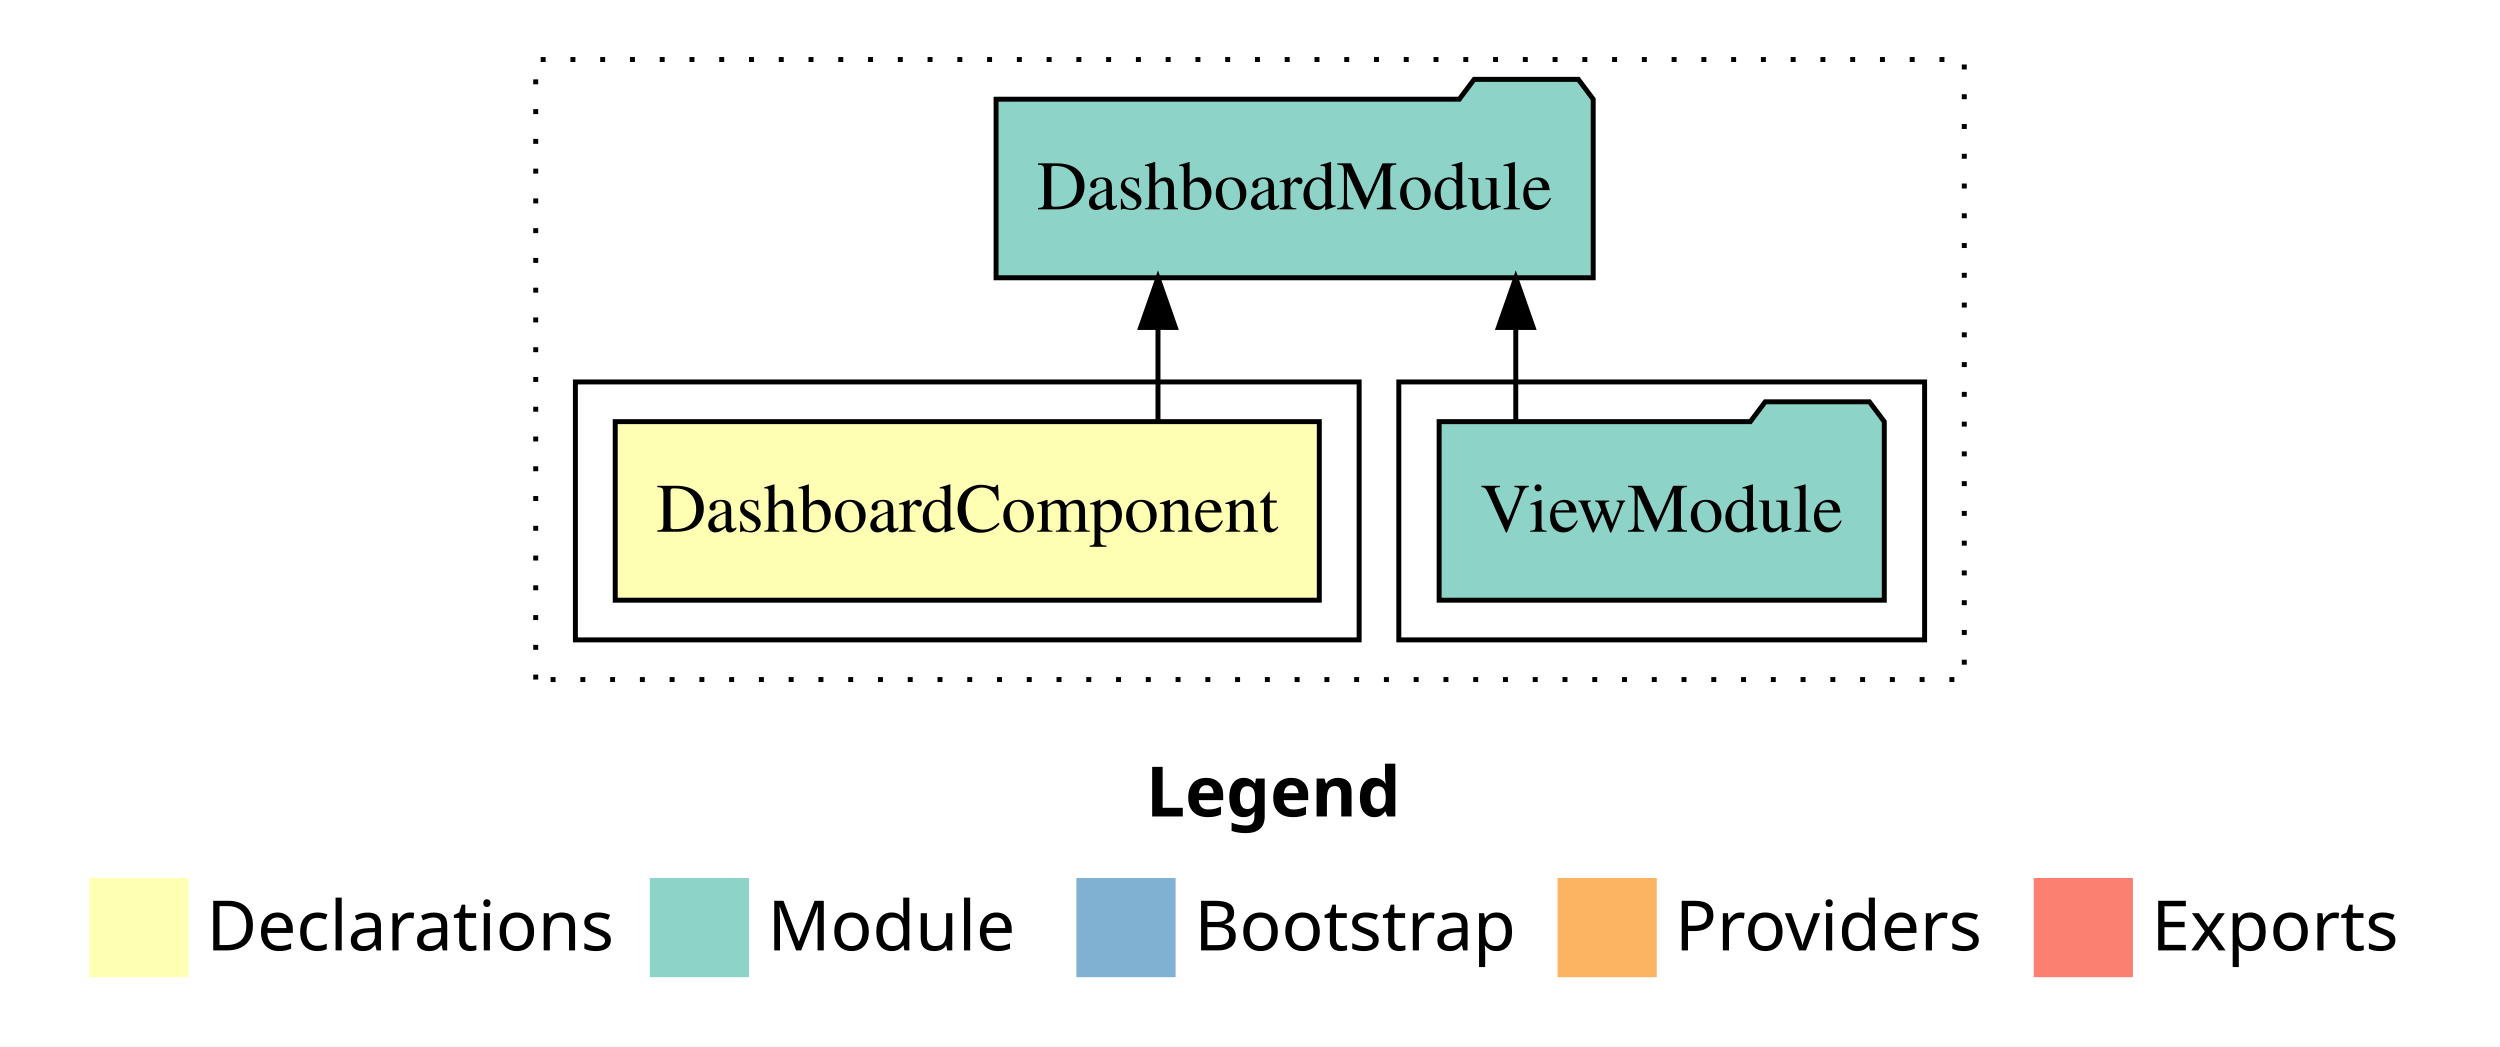
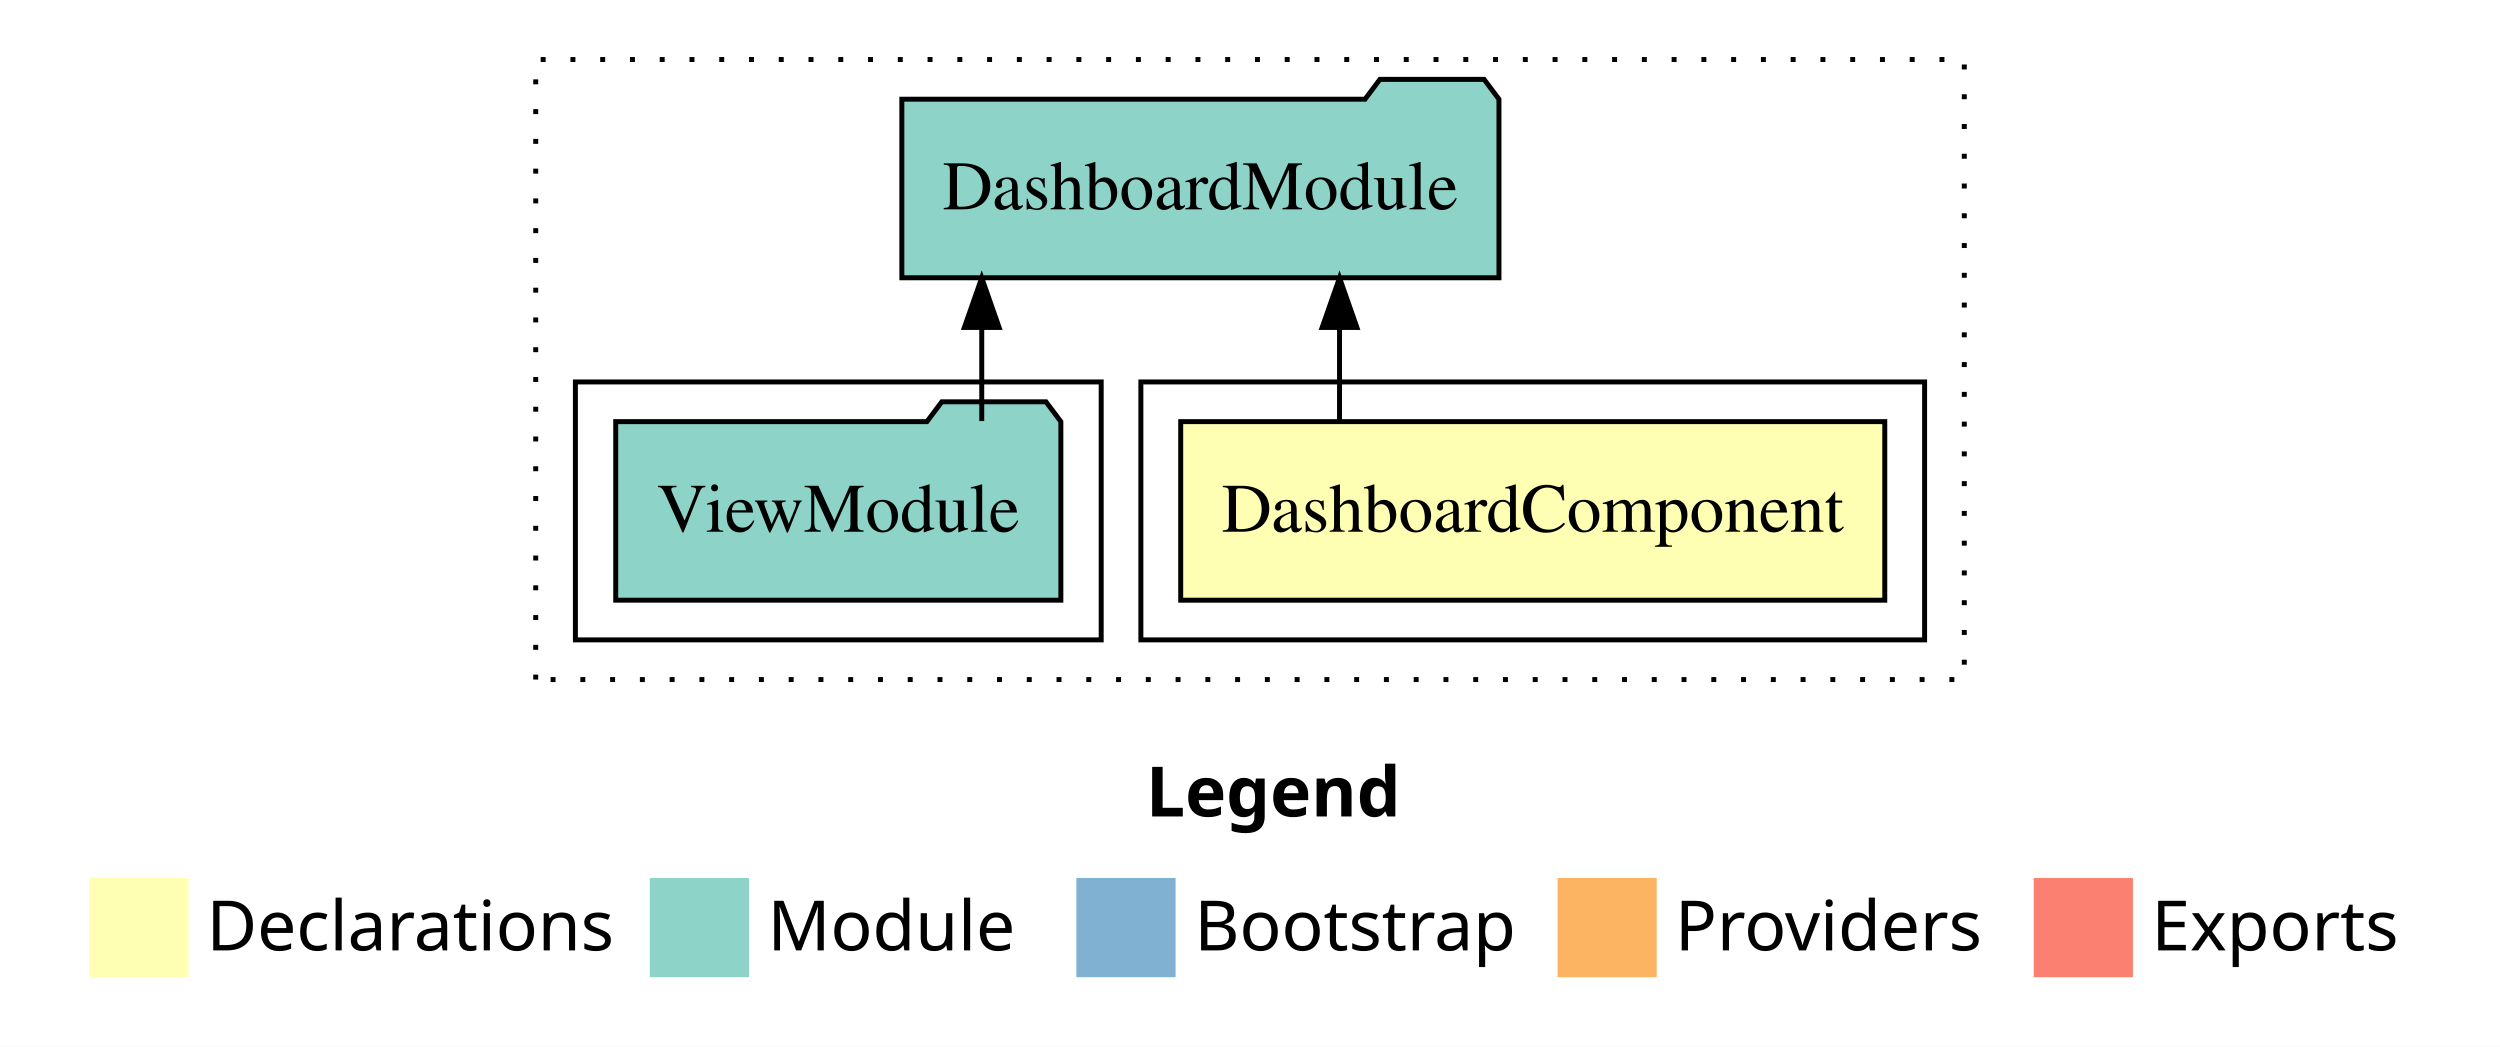
<svg xmlns="http://www.w3.org/2000/svg" width="504pt" height="211pt" viewBox="0.00 0.00 504.00 211.00">
  <g id="graph0" class="graph" transform="scale(1 1) rotate(0) translate(4 207)">
    <polygon fill="white" stroke="transparent" points="-4,4 -4,-207 500,-207 500,4 -4,4" />
    <text text-anchor="start" x="227.01" y="-42.4" font-family="sans-serif" font-weight="bold" font-size="14.00">Legend</text>
    <polygon fill="#ffffb3" stroke="transparent" points="14,-10 14,-30 34,-30 34,-10 14,-10" />
    <text text-anchor="start" x="37.63" y="-15.4" font-family="sans-serif" font-size="14.00">  Declarations</text>
    <polygon fill="#8dd3c7" stroke="transparent" points="127,-10 127,-30 147,-30 147,-10 127,-10" />
    <text text-anchor="start" x="150.73" y="-15.4" font-family="sans-serif" font-size="14.00">  Module</text>
    <polygon fill="#80b1d3" stroke="transparent" points="213,-10 213,-30 233,-30 233,-10 213,-10" />
    <text text-anchor="start" x="236.78" y="-15.4" font-family="sans-serif" font-size="14.00">  Bootstrap</text>
    <polygon fill="#fdb462" stroke="transparent" points="310,-10 310,-30 330,-30 330,-10 310,-10" />
    <text text-anchor="start" x="333.67" y="-15.4" font-family="sans-serif" font-size="14.00">  Providers</text>
    <polygon fill="#fb8072" stroke="transparent" points="406,-10 406,-30 426,-30 426,-10 406,-10" />
    <text text-anchor="start" x="429.73" y="-15.4" font-family="sans-serif" font-size="14.00">  Exports</text>
    <g id="clust1" class="cluster">
      <polygon fill="none" stroke="black" stroke-dasharray="1,5" points="104,-70 104,-195 392,-195 392,-70 104,-70" />
    </g>
+     <g id="clust2" class="cluster">
+       <polygon fill="none" stroke="black" points="226,-78 226,-130 384,-130 384,-78 226,-78" />
+     </g>
    <g id="clust4" class="cluster">
-       <polygon fill="none" stroke="black" points="278,-78 278,-130 384,-130 384,-78 278,-78" />
-     </g>
-     <g id="clust2" class="cluster">
-       <polygon fill="none" stroke="black" points="112,-78 112,-130 270,-130 270,-78 112,-78" />
+       <polygon fill="none" stroke="black" points="112,-78 112,-130 218,-130 218,-78 112,-78" />
    </g>
    <g id="node1" class="node">
-       <polygon fill="#ffffb3" stroke="black" points="261.97,-122 120.03,-122 120.03,-86 261.97,-86 261.97,-122" />
-       <text text-anchor="middle" x="191" y="-99.8" font-family="Times,serif" font-size="14.00">DashboardComponent</text>
+       <polygon fill="#ffffb3" stroke="black" points="375.97,-122 234.03,-122 234.03,-86 375.97,-86 375.97,-122" />
+       <text text-anchor="middle" x="305" y="-99.8" font-family="Times,serif" font-size="14.00">DashboardComponent</text>
    </g>
    <g id="node2" class="node">
-       <polygon fill="#8dd3c7" stroke="black" points="317.19,-187 314.19,-191 293.19,-191 290.19,-187 196.81,-187 196.81,-151 317.19,-151 317.19,-187" />
-       <text text-anchor="middle" x="257" y="-164.8" font-family="Times,serif" font-size="14.00">DashboardModule</text>
+       <polygon fill="#8dd3c7" stroke="black" points="298.19,-187 295.19,-191 274.19,-191 271.19,-187 177.81,-187 177.81,-151 298.19,-151 298.19,-187" />
+       <text text-anchor="middle" x="238" y="-164.8" font-family="Times,serif" font-size="14.00">DashboardModule</text>
    </g>
    <g id="edge1" class="edge">
-       <path fill="none" stroke="black" d="M229.45,-122.11C229.45,-122.11 229.45,-140.99 229.45,-140.99" />
-       <polygon fill="black" stroke="black" points="225.95,-140.99 229.45,-150.99 232.95,-140.99 225.95,-140.99" />
+       <path fill="none" stroke="black" d="M266.05,-122.11C266.05,-122.11 266.05,-140.99 266.05,-140.99" />
+       <polygon fill="black" stroke="black" points="262.55,-140.99 266.05,-150.99 269.55,-140.99 262.55,-140.99" />
    </g>
    <g id="node3" class="node">
-       <polygon fill="#8dd3c7" stroke="black" points="375.87,-122 372.87,-126 351.87,-126 348.87,-122 286.13,-122 286.13,-86 375.87,-86 375.87,-122" />
-       <text text-anchor="middle" x="331" y="-99.8" font-family="Times,serif" font-size="14.00">ViewModule</text>
+       <polygon fill="#8dd3c7" stroke="black" points="209.87,-122 206.87,-126 185.87,-126 182.87,-122 120.13,-122 120.13,-86 209.87,-86 209.87,-122" />
+       <text text-anchor="middle" x="165" y="-99.8" font-family="Times,serif" font-size="14.00">ViewModule</text>
    </g>
    <g id="edge2" class="edge">
-       <path fill="none" stroke="black" d="M301.58,-122.11C301.58,-122.11 301.58,-140.99 301.58,-140.99" />
-       <polygon fill="black" stroke="black" points="298.08,-140.99 301.58,-150.99 305.08,-140.99 298.08,-140.99" />
+       <path fill="none" stroke="black" d="M193.92,-122.11C193.92,-122.11 193.92,-140.99 193.92,-140.99" />
+       <polygon fill="black" stroke="black" points="190.42,-140.99 193.92,-150.99 197.42,-140.99 190.42,-140.99" />
    </g>
  </g>
</svg>
